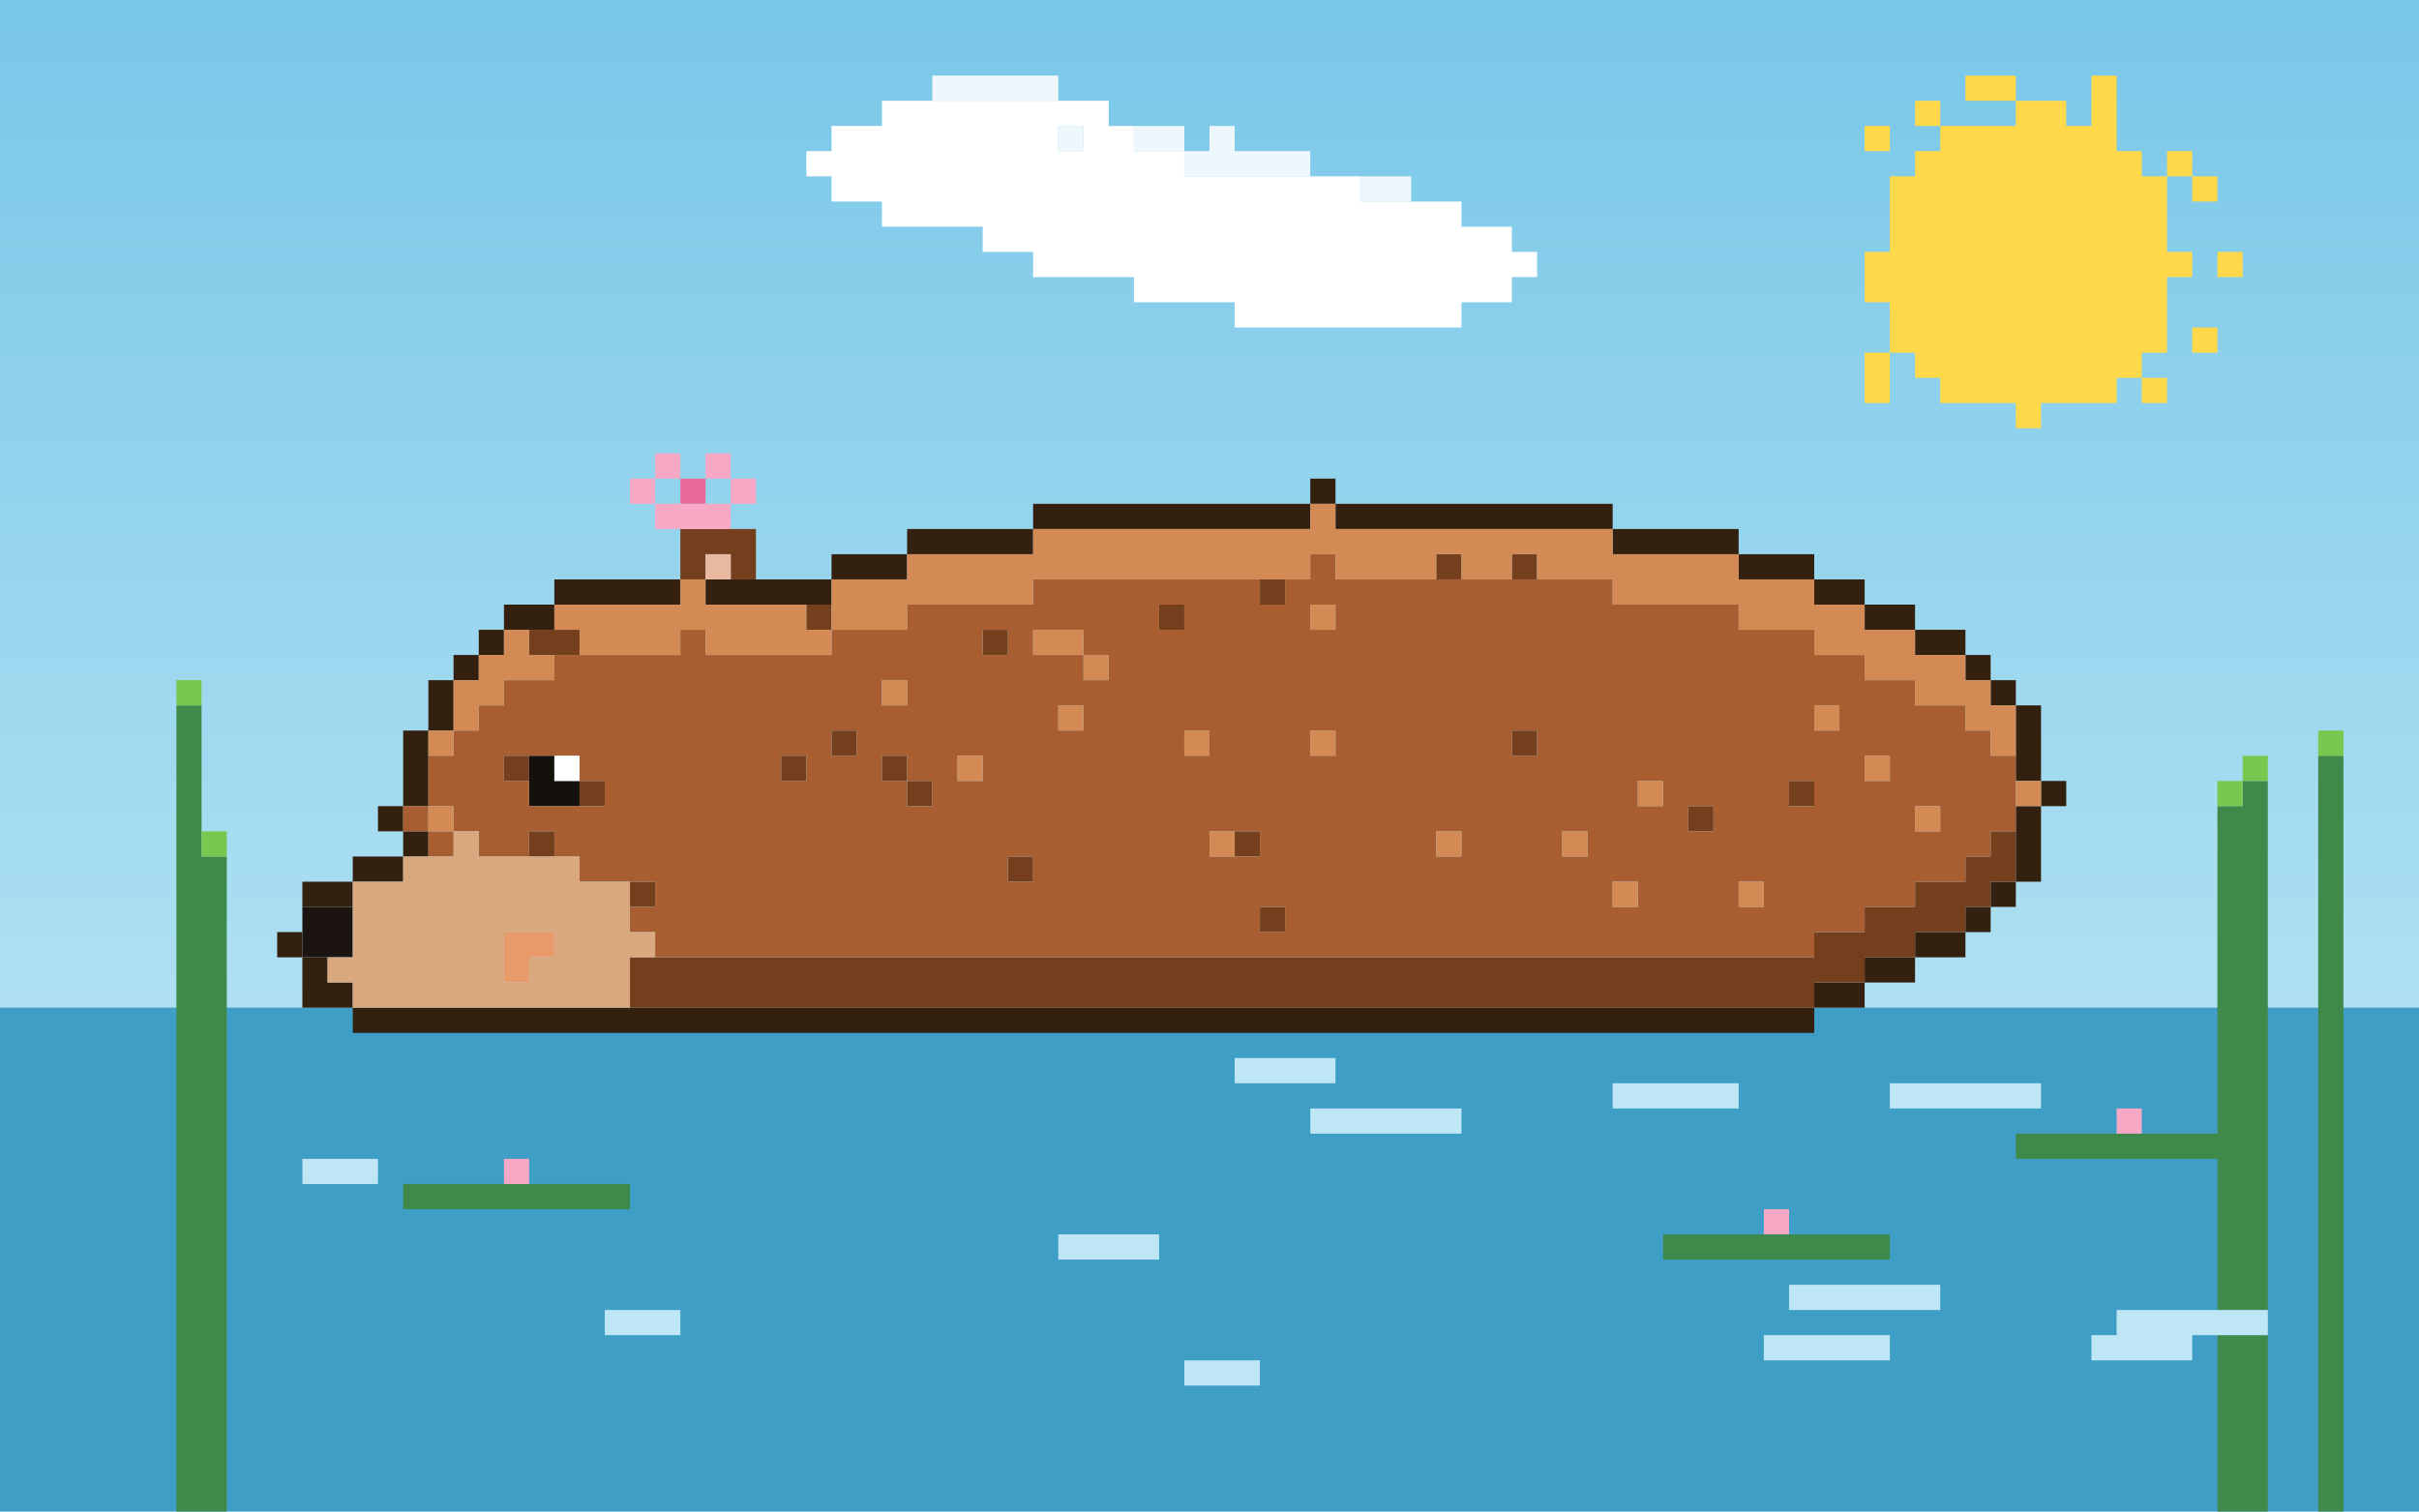
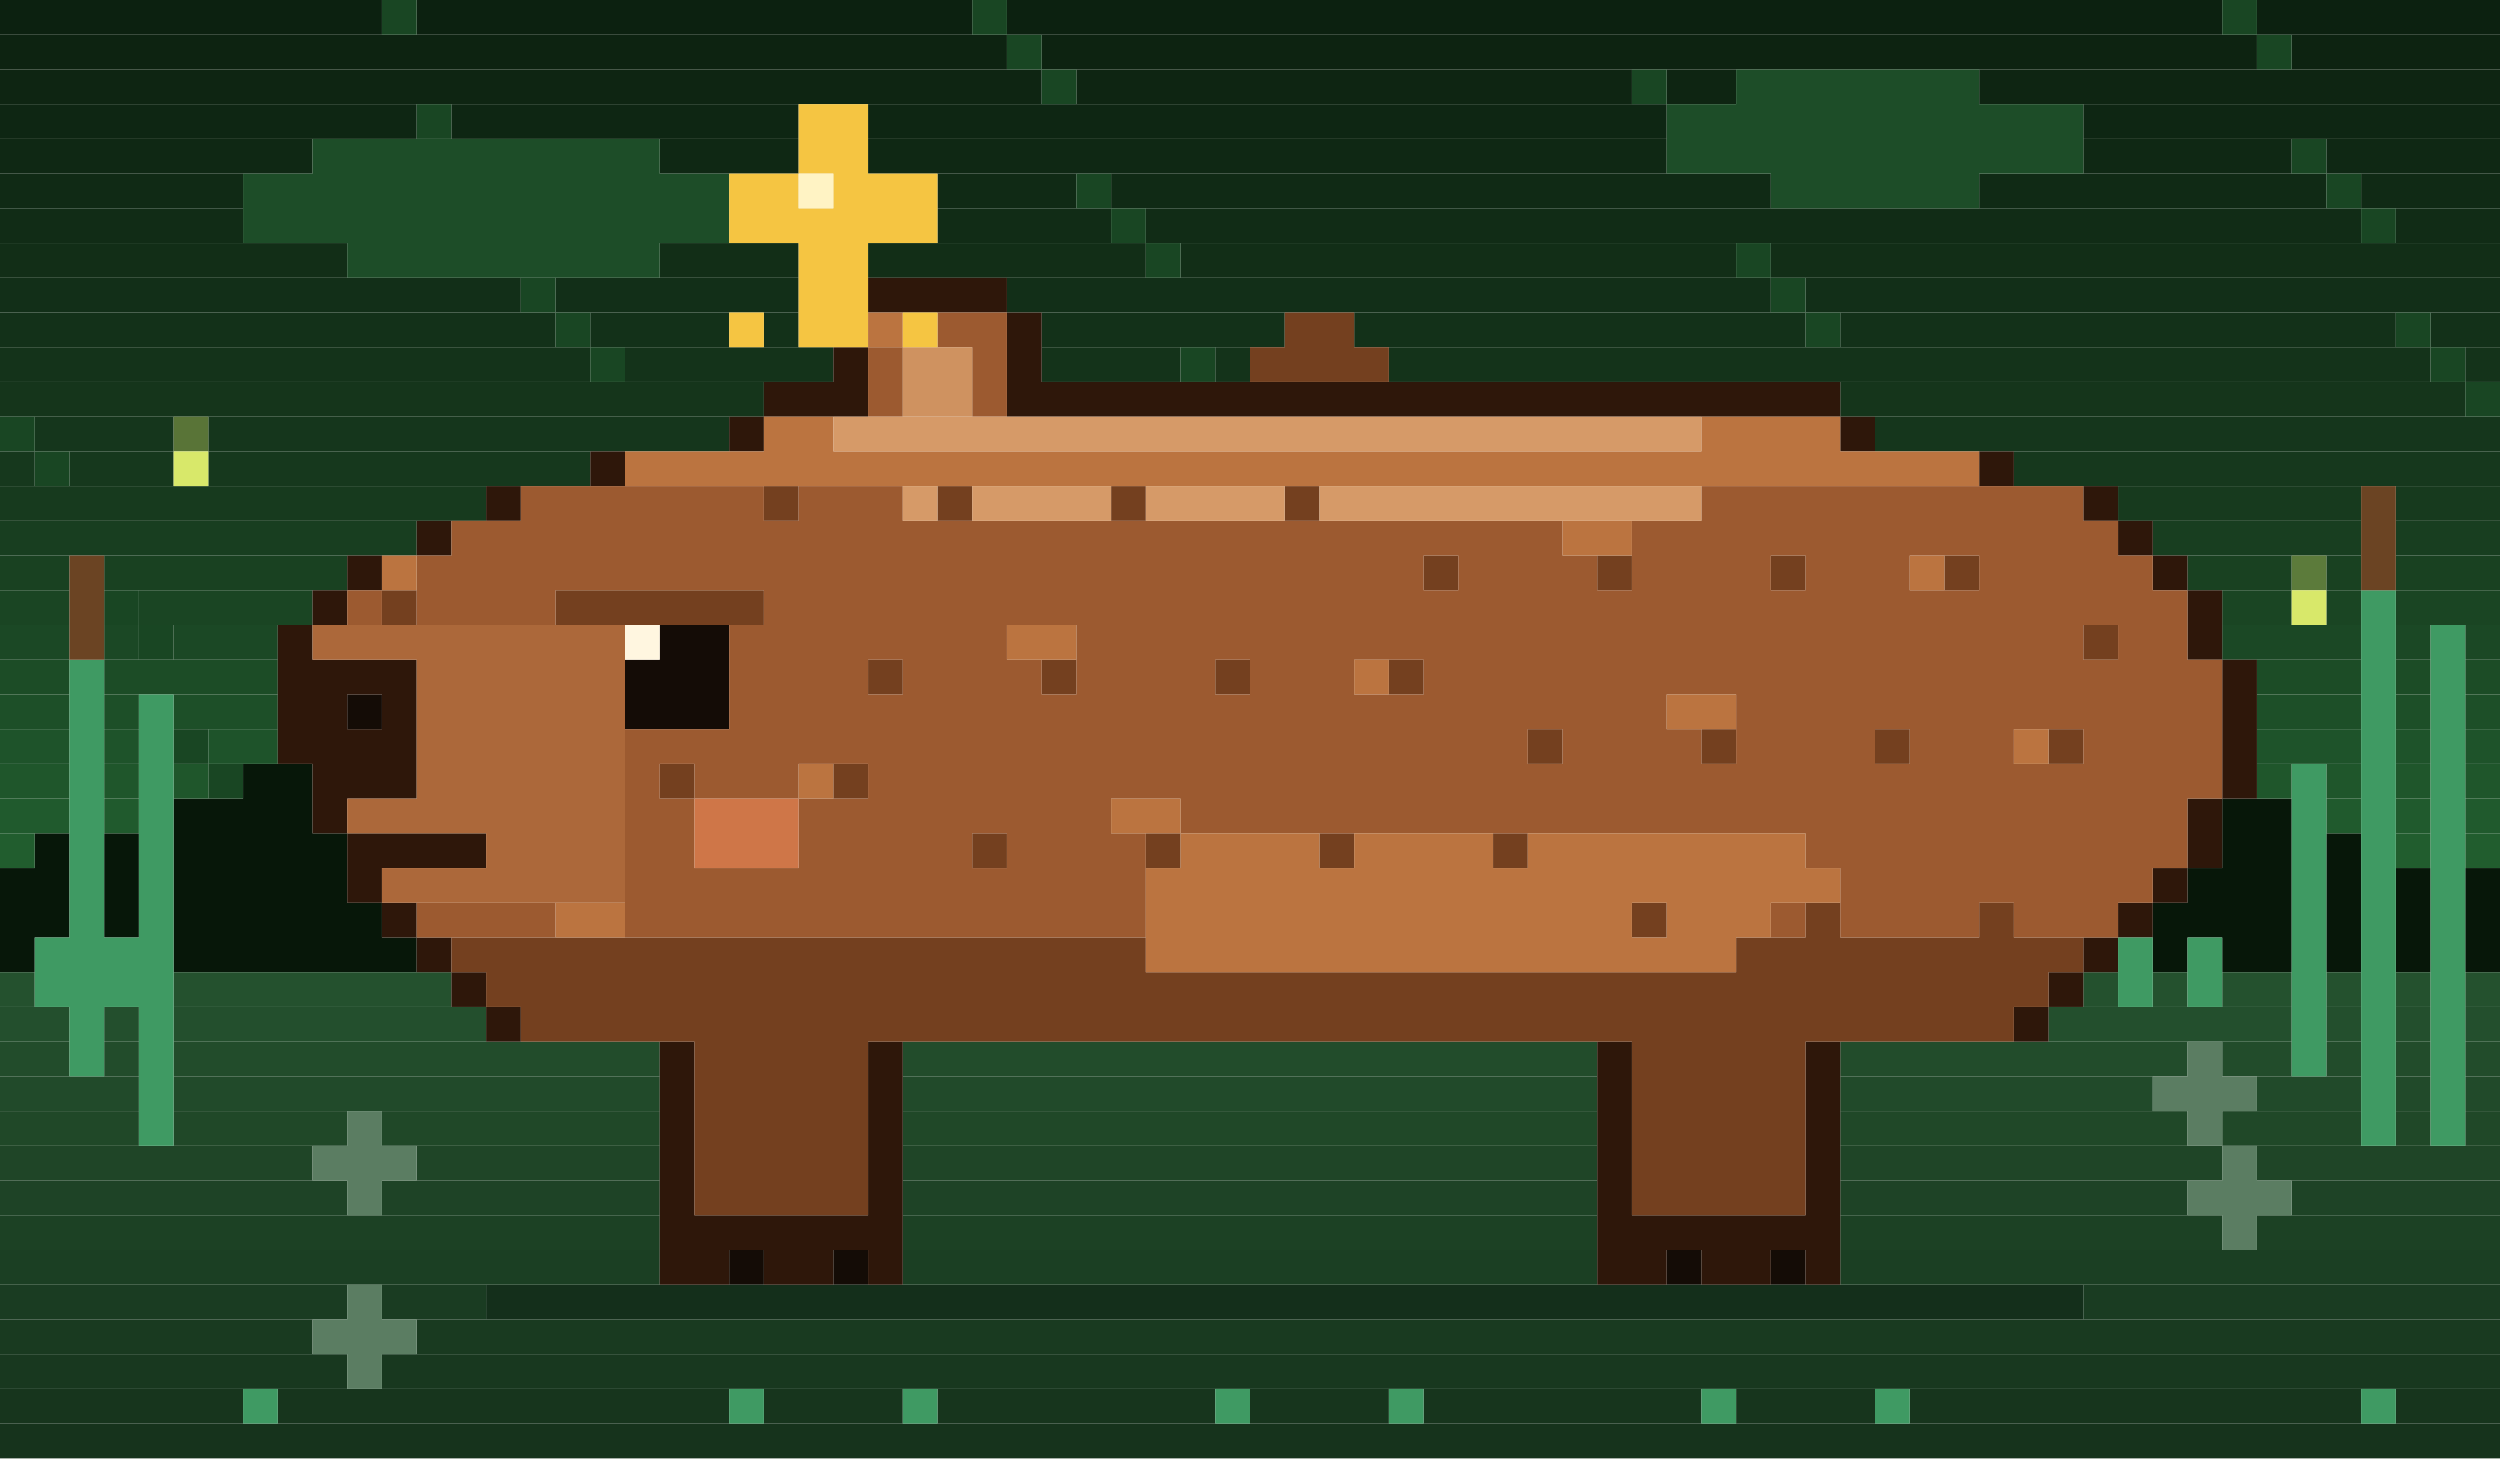
- <svg xmlns="http://www.w3.org/2000/svg" viewBox="0 0 480 300">
-   <defs>
-     <linearGradient id="g" x1="0" y1="0" x2="0" y2="1">
-       <stop offset="0" stop-color="#79c7e8" />
-       <stop offset="1" stop-color="#c9edf7" />
-     </linearGradient>
-   </defs>
-   <rect width="480" height="300" fill="url(#g)" />
-   <rect y="200" width="480" height="100" fill="#3f9ec6" />
-   <path fill="#14100c" d="M105 150h5v5H105zM105 155h10v5H105z" />
-   <path fill="#1c1410" d="M60 180h10v5H60zM60 185h10v5H60z" />
-   <path fill="#33200f" d="M260 95h5v5H260zM205 100h55v5H205zM265 100h55v5H265zM180 105h25v5H180zM320 105h25v5H320zM165 110h15v5H165zM345 110h15v5H345zM110 115h25v5H110zM140 115h25v5H140zM360 115h10v5H360zM100 120h10v5H100zM370 120h10v5H370zM95 125h5v5H95zM380 125h10v5H380zM90 130h5v5H90zM390 130h5v5H390zM85 135h5v5H85zM395 135h5v5H395zM85 140h5v5H85zM400 140h5v5H400zM80 145h5v5H80zM400 145h5v5H400zM80 150h5v5H80zM400 150h5v5H400zM80 155h5v5H80zM405 155h5v5H405zM75 160h5v5H75zM400 160h5v5H400zM80 165h5v5H80zM400 165h5v5H400zM70 170h10v5H70zM400 170h5v5H400zM60 175h10v5H60zM395 175h5v5H395zM390 180h5v5H390zM55 185h5v5H55zM380 185h10v5H380zM60 190h5v5H60zM370 190h10v5H370zM60 195h10v5H60zM360 195h10v5H360zM70 200h290v5H70z" />
-   <path fill="#3f8a4a" d="M35 140h5v5H35zM35 145h5v5H35zM35 150h5v5H35zM460 150h5v5H460zM35 155h5v5H35zM445 155h5v5H445zM460 155h5v5H460zM35 160h5v5H35zM440 160h10v5H440zM460 160h5v5H460zM35 165h5v5H35zM440 165h10v5H440zM460 165h5v5H460zM35 170h10v5H35zM440 170h10v5H440zM460 170h5v5H460zM35 175h10v5H35zM440 175h10v5H440zM460 175h5v5H460zM35 180h10v5H35zM440 180h10v5H440zM460 180h5v5H460zM35 185h10v5H35zM440 185h10v5H440zM460 185h5v5H460zM35 190h10v5H35zM440 190h10v5H440zM460 190h5v5H460zM35 195h10v5H35zM440 195h10v5H440zM460 195h5v5H460zM35 200h10v5H35zM440 200h10v5H440zM460 200h5v5H460zM35 205h10v5H35zM440 205h10v5H440zM460 205h5v5H460zM35 210h10v5H35zM440 210h10v5H440zM460 210h5v5H460zM35 215h10v5H35zM440 215h10v5H440zM460 215h5v5H460zM35 220h10v5H35zM440 220h10v5H440zM460 220h5v5H460zM35 225h10v5H35zM400 225h50v5H400zM460 225h5v5H460zM35 230h10v5H35zM440 230h10v5H440zM460 230h5v5H460zM35 235h10v5H35zM80 235h45v5H80zM440 235h10v5H440zM460 235h5v5H460zM35 240h10v5H35zM440 240h10v5H440zM460 240h5v5H460zM35 245h10v5H35zM330 245h45v5H330zM440 245h10v5H440zM460 245h5v5H460zM35 250h10v5H35zM440 250h10v5H440zM460 250h5v5H460zM35 255h10v5H35zM440 255h10v5H440zM460 255h5v5H460zM35 260h10v5H35zM460 260h5v5H460zM35 265h10v5H35zM440 265h10v5H440zM460 265h5v5H460zM35 270h10v5H35zM440 270h10v5H440zM460 270h5v5H460zM35 275h10v5H35zM440 275h10v5H440zM460 275h5v5H460zM35 280h10v5H35zM440 280h10v5H440zM460 280h5v5H460zM35 285h10v5H35zM440 285h10v5H440zM460 285h5v5H460zM35 290h10v5H35zM440 290h10v5H440zM460 290h5v5H460zM35 295h10v5H35zM440 295h10v5H440zM460 295h5v5H460z" />
-   <path fill="#753f1e" d="M135 105h15v5H135zM135 110h5v5H135zM145 110h5v5H145zM285 110h5v5H285zM300 110h5v5H300zM250 115h5v5H250zM160 120h5v5H160zM230 120h5v5H230zM105 125h10v5H105zM195 125h5v5H195zM165 145h5v5H165zM300 145h5v5H300zM100 150h5v5H100zM155 150h5v5H155zM175 150h5v5H175zM115 155h5v5H115zM180 155h5v5H180zM355 155h5v5H355zM335 160h5v5H335zM105 165h5v5H105zM245 165h5v5H245zM395 165h5v5H395zM200 170h5v5H200zM390 170h10v5H390zM125 175h5v5H125zM380 175h15v5H380zM250 180h5v5H250zM370 180h20v5H370zM360 185h20v5H360zM125 190h245v5H125zM125 195h235v5H125z" />
-   <path fill="#7ac74f" d="M35 135h5v5H35zM460 145h5v5H460zM445 150h5v5H445zM440 155h5v5H440zM40 165h5v5H40z" />
-   <path fill="#a85e31" d="M260 110h5v5H260zM205 115h45v5H205zM255 115h65v5H255zM180 120h50v5H180zM235 120h25v5H235zM265 120h80v5H265zM135 125h5v5H135zM165 125h30v5H165zM200 125h5v5H200zM215 125h145v5H215zM110 130h105v5H110zM220 130h150v5H220zM100 135h75v5H100zM180 135h200v5H180zM95 140h115v5H95zM215 140h145v5H215zM365 140h25v5H365zM90 145h75v5H90zM170 145h65v5H170zM240 145h20v5H240zM265 145h35v5H265zM305 145h90v5H305zM85 150h15v5H85zM115 150h40v5H115zM160 150h15v5H160zM180 150h10v5H180zM195 150h175v5H195zM375 150h25v5H375zM85 155h20v5H85zM120 155h60v5H120zM185 155h140v5H185zM330 155h25v5H330zM360 155h40v5H360zM80 160h5v5H80zM90 160h245v5H90zM340 160h40v5H340zM385 160h15v5H385zM85 165h5v5H85zM95 165h10v5H95zM110 165h130v5H110zM250 165h35v5H250zM290 165h20v5H290zM315 165h80v5H315zM115 170h85v5H115zM205 170h185v5H205zM130 175h190v5H130zM325 175h20v5H325zM350 175h30v5H350zM125 180h125v5H125zM255 180h115v5H255zM130 185h230v5H130z" />
-   <path fill="#bfe6f5" d="M245 210h20v5H245zM320 215h25v5H320zM375 215h30v5H375zM260 220h30v5H260zM60 230h15v5H60zM210 245h20v5H210zM355 255h30v5H355zM120 260h15v5H120zM420 260h30v5H420zM350 265h25v5H350zM415 265h20v5H415zM235 270h15v5H235z" />
-   <path fill="#d38a54" d="M260 100h5v5H260zM205 105h115v5H205zM180 110h80v5H180zM265 110h20v5H265zM290 110h10v5H290zM305 110h40v5H305zM135 115h5v5H135zM165 115h40v5H165zM320 115h40v5H320zM110 120h50v5H110zM165 120h15v5H165zM260 120h5v5H260zM345 120h25v5H345zM100 125h5v5H100zM115 125h20v5H115zM140 125h25v5H140zM205 125h10v5H205zM360 125h20v5H360zM95 130h15v5H95zM215 130h5v5H215zM370 130h20v5H370zM90 135h10v5H90zM175 135h5v5H175zM380 135h15v5H380zM90 140h5v5H90zM210 140h5v5H210zM360 140h5v5H360zM390 140h10v5H390zM85 145h5v5H85zM235 145h5v5H235zM260 145h5v5H260zM395 145h5v5H395zM190 150h5v5H190zM370 150h5v5H370zM325 155h5v5H325zM400 155h5v5H400zM85 160h5v5H85zM380 160h5v5H380zM240 165h5v5H240zM285 165h5v5H285zM310 165h5v5H310zM320 175h5v5H320zM345 175h5v5H345z" />
-   <path fill="#d9a87e" d="M90 165h5v5H90zM80 170h35v5H80zM70 175h55v5H70zM70 180h55v5H70zM70 185h30v5H70zM110 185h20v5H110zM65 190h35v5H65zM105 190h20v5H105zM70 195h55v5H70z" />
-   <path fill="#e86a9a" d="M135 95h5v5H135z" />
-   <path fill="#e89a6a" d="M100 185h10v5H100zM100 190h5v5H100z" />
-   <path fill="#e8b8a0" d="M140 110h5v5H140z" />
-   <path fill="#eef8fc" d="M185 15h25v5H185zM210 25h5v5H210zM225 25h10v5H225zM240 25h5v5H240zM235 30h25v5H235zM270 35h10v5H270z" />
-   <path fill="#f7a8c4" d="M130 90h5v5H130zM140 90h5v5H140zM125 95h5v5H125zM145 95h5v5H145zM130 100h15v5H130zM420 220h5v5H420zM100 230h5v5H100zM350 240h5v5H350z" />
-   <path fill="#ffd94a" d="M390 15h10v5H390zM415 15h5v5H415zM380 20h5v5H380zM400 20h10v5H400zM415 20h5v5H415zM370 25h5v5H370zM385 25h35v5H385zM380 30h45v5H380zM430 30h5v5H430zM375 35h55v5H375zM435 35h5v5H435zM375 40h55v5H375zM375 45h55v5H375zM370 50h65v5H370zM440 50h5v5H440zM370 55h60v5H370zM375 60h55v5H375zM375 65h55v5H375zM435 65h5v5H435zM370 70h5v5H370zM380 70h45v5H380zM370 75h5v5H370zM385 75h35v5H385zM425 75h5v5H425zM400 80h5v5H400z" />
-   <path fill="#ffffff" d="M175 20h45v5H175zM165 25h45v5H165zM215 25h10v5H215zM160 30h75v5H160zM165 35h105v5H165zM175 40h115v5H175zM195 45h105v5H195zM205 50h100v5H205zM225 55h75v5H225zM245 60h45v5H245zM110 150h5v5H110z" />
+ <svg xmlns="http://www.w3.org/2000/svg" viewBox="0 0 432 252">
+   <path fill="#071709" d="M42 132h12v6H42zM30 138h24v6H30zM384 138h12v6H384zM6 144h6v6H6zM18 144h6v6H18zM30 144h30v6H30zM384 144h12v6H384zM402 144h6v6H402zM0 150h12v6H0zM18 150h6v6H18zM30 150h30v6H30zM378 150h18v6H378zM402 150h6v6H402zM414 150h6v6H414zM426 150h6v6H426zM0 156h12v6H0zM18 156h6v6H18zM30 156h36v6H30zM372 156h24v6H372zM402 156h6v6H402zM414 156h6v6H414zM426 156h6v6H426zM0 162h6v6H0zM30 162h42v6H30zM372 162h6v6H372zM384 162h12v6H384zM402 162h6v6H402zM414 162h6v6H414zM426 162h6v6H426z" />
+   <path fill="#0c2110" d="M0 0h66v6H0zM72 0h96v6H72zM174 0h210v6H174zM390 0h42v6H390z" />
+   <path fill="#0d2311" d="M0 6h174v6H0zM180 6h210v6H180zM396 6h36v6H396z" />
+   <path fill="#0e2512" d="M0 12h180v6H0zM186 12h96v6H186zM288 12h12v6H288zM342 12h90v6H342z" />
+   <path fill="#0e2613" d="M0 18h72v6H0zM78 18h60v6H78zM150 18h138v6H150zM360 18h72v6H360z" />
+   <path fill="#0f2814" d="M0 24h54v6H0zM114 24h24v6H114zM150 24h138v6H150zM360 24h36v6H360zM402 24h30v6H402z" />
+   <path fill="#102a15" d="M0 30h42v6H0zM162 30h24v6H162zM192 30h114v6H192zM342 30h60v6H342zM408 30h24v6H408z" />
+   <path fill="#112c16" d="M0 36h42v6H0zM162 36h30v6H162zM198 36h210v6H198zM414 36h18v6H414z" />
+   <path fill="#122e17" d="M0 42h60v6H0zM114 42h24v6H114zM150 42h48v6H150zM204 42h96v6H204zM306 42h126v6H306z" />
+   <path fill="#122f18" d="M0 48h90v6H0zM96 48h42v6H96zM174 48h132v6H174zM312 48h120v6H312z" />
+   <path fill="#133119" d="M0 54h96v6H0zM102 54h24v6H102zM132 54h6v6H132zM180 54h42v6H180zM234 54h78v6H234zM318 54h96v6H318zM420 54h12v6H420z" />
+   <path fill="#140c06" d="M114 108h12v6H114zM108 114h18v6H108zM60 120h6v6H60zM108 120h18v6H108zM126 216h6v6H126zM144 216h6v6H144zM288 216h6v6H288zM306 216h6v6H306z" />
+   <path fill="#142f1b" d="M84 222h276v6H84z" />
+   <path fill="#14331a" d="M0 60h102v6H0zM108 60h36v6H108zM180 60h24v6H180zM210 60h6v6H210zM240 60h180v6H240zM426 60h6v6H426z" />
+   <path fill="#15351b" d="M0 66h132v6H0zM318 66h108v6H318z" />
+   <path fill="#15361c" d="M6 72h24v6H6zM36 72h90v6H36zM324 72h108v6H324z" />
+   <path fill="#16331c" d="M0 246h432v6H0z" />
+   <path fill="#16381d" d="M0 78h6v6H0zM12 78h18v6H12zM36 78h66v6H36zM348 78h84v6H348z" />
+   <path fill="#17351d" d="M0 240h42v6H0zM48 240h78v6H48zM132 240h24v6H132zM162 240h48v6H162zM216 240h24v6H216zM246 240h48v6H246zM300 240h24v6H300zM330 240h78v6H330zM414 240h18v6H414z" />
+   <path fill="#173a1e" d="M0 84h84v6H0zM366 84h42v6H366zM414 84h18v6H414z" />
+   <path fill="#18381f" d="M0 234h60v6H0zM66 234h366v6H66z" />
+   <path fill="#183e20" d="M0 90h72v6H0zM372 90h36v6H372zM414 90h18v6H414z" />
+   <path fill="#193a20" d="M0 228h54v6H0zM72 228h360v6H72z" />
+   <path fill="#194121" d="M0 96h12v6H0zM18 96h42v6H18zM378 96h18v6H378zM402 96h6v6H402zM414 96h18v6H414z" />
+   <path fill="#194623" d="M66 0h6v6H66zM168 0h6v6H168zM384 0h6v6H384zM174 6h6v6H174zM390 6h6v6H390zM180 12h6v6H180zM282 12h6v6H282zM72 18h6v6H72zM396 24h6v6H396zM186 30h6v6H186zM402 30h6v6H402zM192 36h6v6H192zM408 36h6v6H408zM198 42h6v6H198zM300 42h6v6H300zM90 48h6v6H90zM306 48h6v6H306zM96 54h6v6H96zM312 54h6v6H312zM414 54h6v6H414zM102 60h6v6H102zM204 60h6v6H204zM420 60h6v6H420zM426 66h6v6H426zM0 72h6v6H0zM6 78h6v6H6zM18 102h6v6H18zM24 108h6v6H24zM30 126h6v6H30zM36 132h6v6H36z" />
+   <path fill="#1a3c22" d="M0 222h60v6H0zM66 222h18v6H66zM360 222h72v6H360z" />
+   <path fill="#1a4523" d="M0 102h12v6H0zM24 102h30v6H24zM384 102h12v6H384zM402 102h6v6H402zM414 102h18v6H414z" />
+   <path fill="#1b3f23" d="M0 216h114v6H0zM156 216h120v6H156zM318 216h114v6H318z" />
+   <path fill="#1b4825" d="M0 108h12v6H0zM18 108h6v6H18zM30 108h18v6H30zM384 108h24v6H384zM414 108h6v6H414zM426 108h6v6H426z" />
+   <path fill="#1c4124" d="M0 210h114v6H0zM156 210h120v6H156zM318 210h66v6H318zM390 210h42v6H390z" />
+   <path fill="#1c4c26" d="M0 114h12v6H0zM18 114h30v6H18zM390 114h18v6H390zM414 114h6v6H414zM426 114h6v6H426z" />
+   <path fill="#1d4d28" d="M300 12h42v6H300zM288 18h72v6H288zM54 24h60v6H54zM288 24h72v6H288zM42 30h84v6H42zM306 30h36v6H306zM42 36h84v6H42zM60 42h54v6H60z" />
+   <path fill="#1d4f28" d="M0 120h12v6H0zM18 120h6v6H18zM30 120h18v6H30zM390 120h18v6H390zM414 120h6v6H414zM426 120h6v6H426z" />
+   <path fill="#1e4326" d="M0 204h60v6H0zM66 204h48v6H66zM156 204h120v6H156zM318 204h60v6H318zM396 204h36v6H396z" />
+   <path fill="#1e532a" d="M0 126h12v6H0zM18 126h6v6H18zM36 126h12v6H36zM390 126h18v6H390zM414 126h6v6H414zM426 126h6v6H426z" />
+   <path fill="#1f4527" d="M0 198h54v6H0zM72 198h42v6H72zM156 198h120v6H156zM318 198h66v6H318zM390 198h42v6H390z" />
+   <path fill="#1f562b" d="M0 132h12v6H0zM18 132h6v6H18zM30 132h6v6H30zM390 132h6v6H390zM402 132h6v6H402zM414 132h6v6H414zM426 132h6v6H426z" />
+   <path fill="#204828" d="M0 192h24v6H0zM30 192h30v6H30zM66 192h48v6H66zM156 192h120v6H156zM318 192h60v6H318zM384 192h24v6H384zM414 192h6v6H414zM426 192h6v6H426z" />
+   <path fill="#205a2d" d="M0 138h12v6H0zM18 138h6v6H18zM402 138h6v6H402zM414 138h6v6H414zM426 138h6v6H426z" />
+   <path fill="#214a2a" d="M0 186h24v6H0zM30 186h84v6H30zM156 186h120v6H156zM318 186h54v6H318zM390 186h18v6H390zM414 186h6v6H414zM426 186h6v6H426z" />
+   <path fill="#215d2e" d="M0 144h6v6H0zM414 144h6v6H414zM426 144h6v6H426z" />
+   <path fill="#224c2b" d="M0 180h12v6H0zM18 180h6v6H18zM30 180h84v6H30zM156 180h120v6H156zM318 180h60v6H318zM384 180h12v6H384zM402 180h6v6H402zM414 180h6v6H414zM426 180h6v6H426z" />
+   <path fill="#234f2d" d="M0 174h12v6H0zM18 174h6v6H18zM30 174h54v6H30zM354 174h42v6H354zM402 174h6v6H402zM414 174h6v6H414zM426 174h6v6H426z" />
+   <path fill="#24512e" d="M0 168h6v6H0zM30 168h48v6H30zM360 168h6v6H360zM372 168h6v6H372zM384 168h12v6H384zM402 168h6v6H402zM414 168h6v6H414zM426 168h6v6H426z" />
+   <path fill="#2e170a" d="M150 48h24v6H150zM174 54h6v6H174zM144 60h6v6H144zM174 60h6v6H174zM132 66h18v6H132zM174 66h144v6H174zM126 72h6v6H126zM318 72h6v6H318zM102 78h6v6H102zM342 78h6v6H342zM84 84h6v6H84zM360 84h6v6H360zM72 90h6v6H72zM366 90h6v6H366zM60 96h6v6H60zM372 96h6v6H372zM54 102h6v6H54zM378 102h6v6H378zM48 108h6v6H48zM378 108h6v6H378zM48 114h24v6H48zM384 114h6v6H384zM48 120h12v6H48zM66 120h6v6H66zM384 120h6v6H384zM48 126h24v6H48zM384 126h6v6H384zM54 132h18v6H54zM384 132h6v6H384zM54 138h6v6H54zM378 138h6v6H378zM60 144h24v6H60zM378 144h6v6H378zM60 150h6v6H60zM372 150h6v6H372zM66 156h6v6H66zM366 156h6v6H366zM72 162h6v6H72zM360 162h6v6H360zM78 168h6v6H78zM354 168h6v6H354zM84 174h6v6H84zM348 174h6v6H348zM114 180h6v6H114zM150 180h6v6H150zM276 180h6v6H276zM312 180h6v6H312zM114 186h6v6H114zM150 186h6v6H150zM276 186h6v6H276zM312 186h6v6H312zM114 192h6v6H114zM150 192h6v6H150zM276 192h6v6H276zM312 192h6v6H312zM114 198h6v6H114zM150 198h6v6H150zM276 198h6v6H276zM312 198h6v6H312zM114 204h6v6H114zM150 204h6v6H150zM276 204h6v6H276zM312 204h6v6H312zM114 210h42v6H114zM276 210h42v6H276zM114 216h12v6H114zM132 216h12v6H132zM150 216h6v6H150zM276 216h12v6H276zM294 216h12v6H294zM312 216h6v6H312z" />
+   <path fill="#3f9a63" d="M408 102h6v6H408zM408 108h6v6H408zM420 108h6v6H420zM12 114h6v6H12zM408 114h6v6H408zM420 114h6v6H420zM12 120h6v6H12zM24 120h6v6H24zM408 120h6v6H408zM420 120h6v6H420zM12 126h6v6H12zM24 126h6v6H24zM408 126h6v6H408zM420 126h6v6H420zM12 132h6v6H12zM24 132h6v6H24zM396 132h6v6H396zM408 132h6v6H408zM420 132h6v6H420zM12 138h6v6H12zM24 138h6v6H24zM396 138h6v6H396zM408 138h6v6H408zM420 138h6v6H420zM12 144h6v6H12zM24 144h6v6H24zM396 144h6v6H396zM408 144h6v6H408zM420 144h6v6H420zM12 150h6v6H12zM24 150h6v6H24zM396 150h6v6H396zM408 150h6v6H408zM420 150h6v6H420zM12 156h6v6H12zM24 156h6v6H24zM396 156h6v6H396zM408 156h6v6H408zM420 156h6v6H420zM6 162h24v6H6zM366 162h6v6H366zM378 162h6v6H378zM396 162h6v6H396zM408 162h6v6H408zM420 162h6v6H420zM6 168h24v6H6zM366 168h6v6H366zM378 168h6v6H378zM396 168h6v6H396zM408 168h6v6H408zM420 168h6v6H420zM12 174h6v6H12zM24 174h6v6H24zM396 174h6v6H396zM408 174h6v6H408zM420 174h6v6H420zM12 180h6v6H12zM24 180h6v6H24zM396 180h6v6H396zM408 180h6v6H408zM420 180h6v6H420zM24 186h6v6H24zM408 186h6v6H408zM420 186h6v6H420zM24 192h6v6H24zM408 192h6v6H408zM420 192h6v6H420zM42 240h6v6H42zM126 240h6v6H126zM156 240h6v6H156zM210 240h6v6H210zM240 240h6v6H240zM294 240h6v6H294zM324 240h6v6H324zM408 240h6v6H408z" />
+   <path fill="#597437" d="M30 72h6v6H30z" />
+   <path fill="#5b7d62" d="M378 180h6v6H378zM372 186h18v6H372zM60 192h6v6H60zM378 192h6v6H378zM54 198h18v6H54zM384 198h6v6H384zM60 204h6v6H60zM378 204h18v6H378zM384 210h6v6H384zM60 222h6v6H60zM54 228h18v6H54zM60 234h6v6H60z" />
+   <path fill="#5c7b3b" d="M396 96h6v6H396z" />
+   <path fill="#6b4423" d="M408 84h6v6H408zM408 90h6v6H408zM12 96h6v6H12zM408 96h6v6H408zM12 102h6v6H12zM12 108h6v6H12z" />
+   <path fill="#74401f" d="M222 54h12v6H222zM216 60h24v6H216zM132 84h6v6H132zM162 84h6v6H162zM192 84h6v6H192zM222 84h6v6H222zM246 96h6v6H246zM276 96h6v6H276zM306 96h6v6H306zM336 96h6v6H336zM66 102h6v6H66zM96 102h36v6H96zM360 108h6v6H360zM150 114h6v6H150zM180 114h6v6H180zM210 114h6v6H210zM240 114h6v6H240zM264 126h6v6H264zM294 126h6v6H294zM324 126h6v6H324zM354 126h6v6H354zM114 132h6v6H114zM144 132h6v6H144zM168 144h6v6H168zM198 144h6v6H198zM228 144h6v6H228zM258 144h6v6H258zM282 156h6v6H282zM312 156h6v6H312zM342 156h6v6H342zM78 162h120v6H78zM300 162h60v6H300zM84 168h270v6H84zM90 174h258v6H90zM120 180h30v6H120zM282 180h30v6H282zM120 186h30v6H120zM282 186h30v6H282zM120 192h30v6H120zM282 192h30v6H282zM120 198h30v6H120zM282 198h30v6H282zM120 204h30v6H120zM282 204h30v6H282z" />
+   <path fill="#9c5a30" d="M162 54h12v6H162zM150 60h6v6H150zM168 60h6v6H168zM150 66h6v6H150zM168 66h6v6H168zM90 84h42v6H90zM138 84h18v6H138zM294 84h66v6H294zM78 90h192v6H78zM282 90h84v6H282zM72 96h174v6H72zM252 96h24v6H252zM282 96h24v6H282zM312 96h18v6H312zM342 96h30v6H342zM60 102h6v6H60zM72 102h24v6H72zM132 102h246v6H132zM126 108h48v6H126zM186 108h174v6H186zM366 108h12v6H366zM126 114h24v6H126zM156 114h24v6H156zM186 114h24v6H186zM216 114h18v6H216zM246 114h138v6H246zM126 120h162v6H126zM300 120h84v6H300zM108 126h156v6H108zM270 126h24v6H270zM300 126h24v6H300zM330 126h18v6H330zM360 126h24v6H360zM108 132h6v6H108zM120 132h18v6H120zM150 132h234v6H150zM108 138h12v6H108zM138 138h54v6H138zM204 138h174v6H204zM108 144h12v6H108zM138 144h30v6H138zM174 144h24v6H174zM312 144h66v6H312zM108 150h90v6H108zM318 150h54v6H318zM72 156h24v6H72zM108 156h90v6H108zM306 156h6v6H306zM318 156h24v6H318zM348 156h18v6H348z" />
+   <path fill="#ac683a" d="M54 108h54v6H54zM72 114h36v6H72zM72 120h36v6H72zM72 126h36v6H72zM72 132h36v6H72zM60 138h48v6H60zM84 144h24v6H84zM66 150h42v6H66z" />
+   <path fill="#bb7440" d="M150 54h6v6H150zM132 72h12v6H132zM294 72h24v6H294zM108 78h234v6H108zM270 90h12v6H270zM66 96h6v6H66zM330 96h6v6H330zM174 108h12v6H174zM234 114h6v6H234zM288 120h12v6H288zM348 126h6v6H348zM138 132h6v6H138zM192 138h12v6H192zM204 144h24v6H204zM234 144h24v6H234zM264 144h48v6H264zM198 150h120v6H198zM96 156h12v6H96zM198 156h84v6H198zM288 156h18v6H288zM198 162h102v6H198z" />
+   <path fill="#cf7648" d="M120 138h18v6H120zM120 144h18v6H120z" />
+   <path fill="#cf9260" d="M156 60h12v6H156zM156 66h12v6H156z" />
+   <path fill="#d69a68" d="M144 72h150v6H144zM156 84h6v6H156zM168 84h24v6H168zM198 84h24v6H198zM228 84h66v6H228z" />
+   <path fill="#d8e86a" d="M30 78h6v6H30zM396 102h6v6H396z" />
+   <path fill="#f5c542" d="M138 18h12v6H138zM138 24h12v6H138zM126 30h12v6H126zM144 30h18v6H144zM126 36h36v6H126zM138 42h12v6H138zM138 48h12v6H138zM126 54h6v6H126zM138 54h12v6H138zM156 54h6v6H156z" />
+   <path fill="#fff3c4" d="M138 30h6v6H138z" />
+   <path fill="#fff6e0" d="M108 108h6v6H108z" />
</svg>
